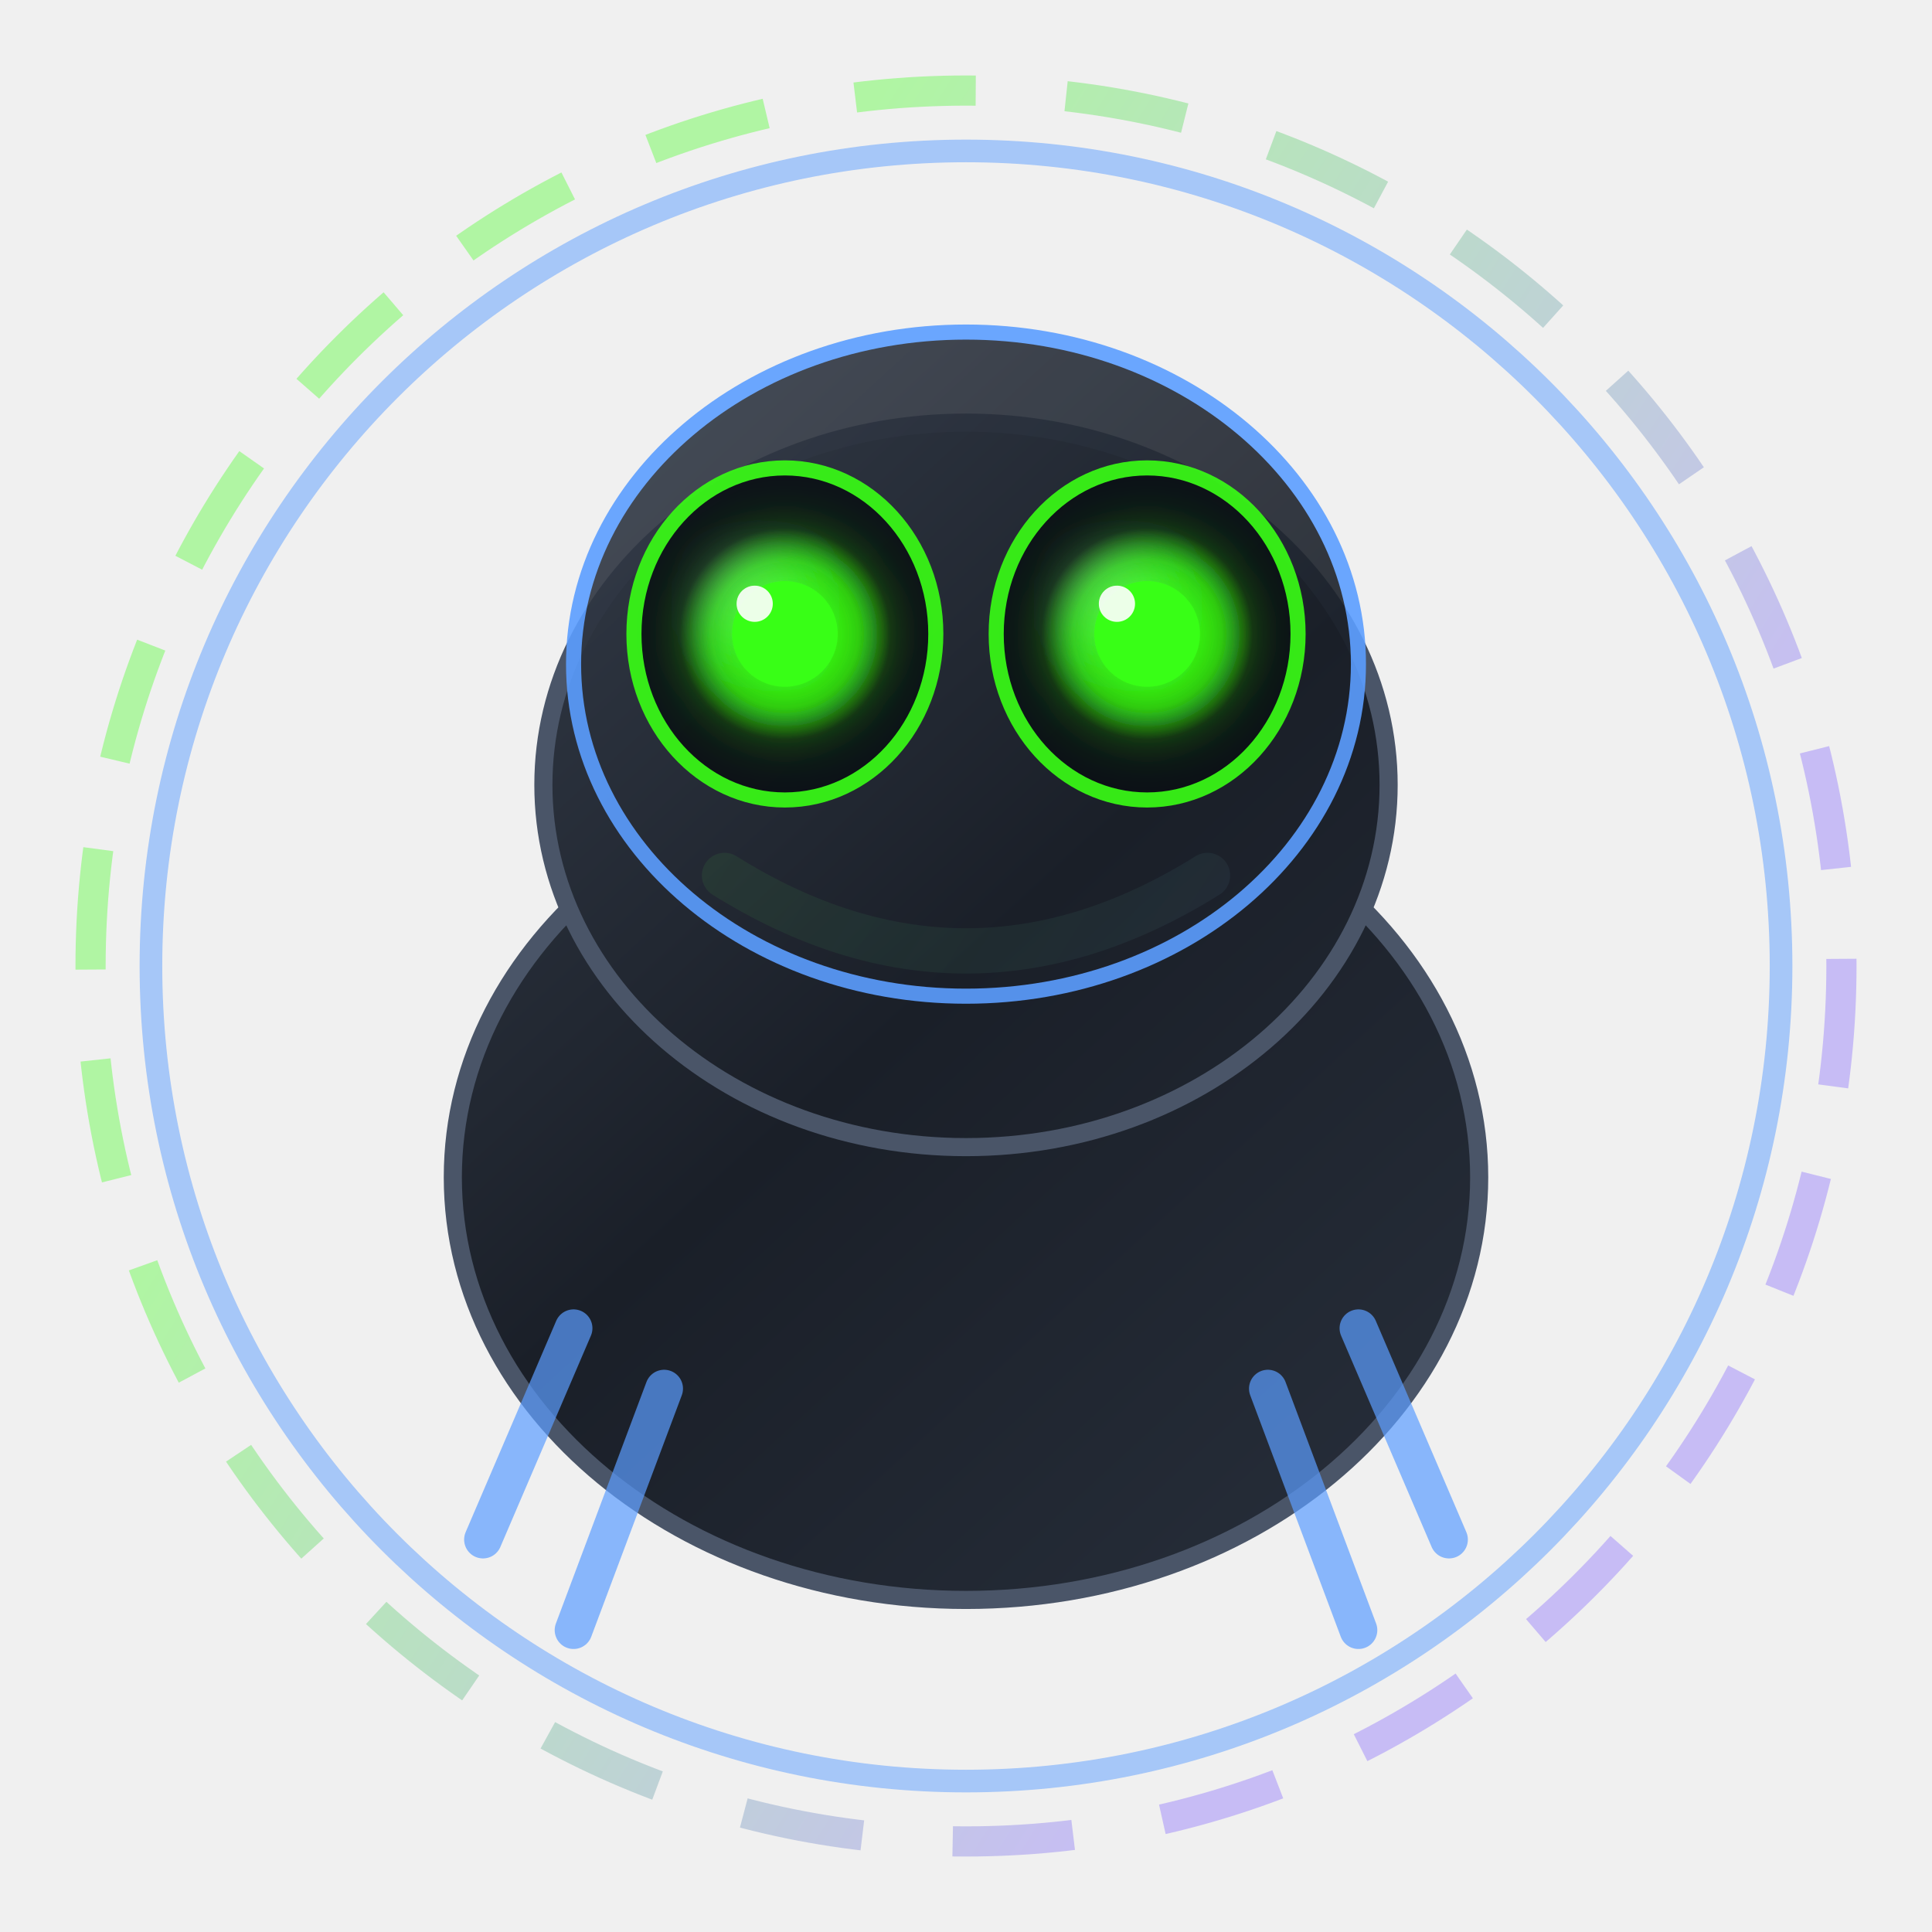
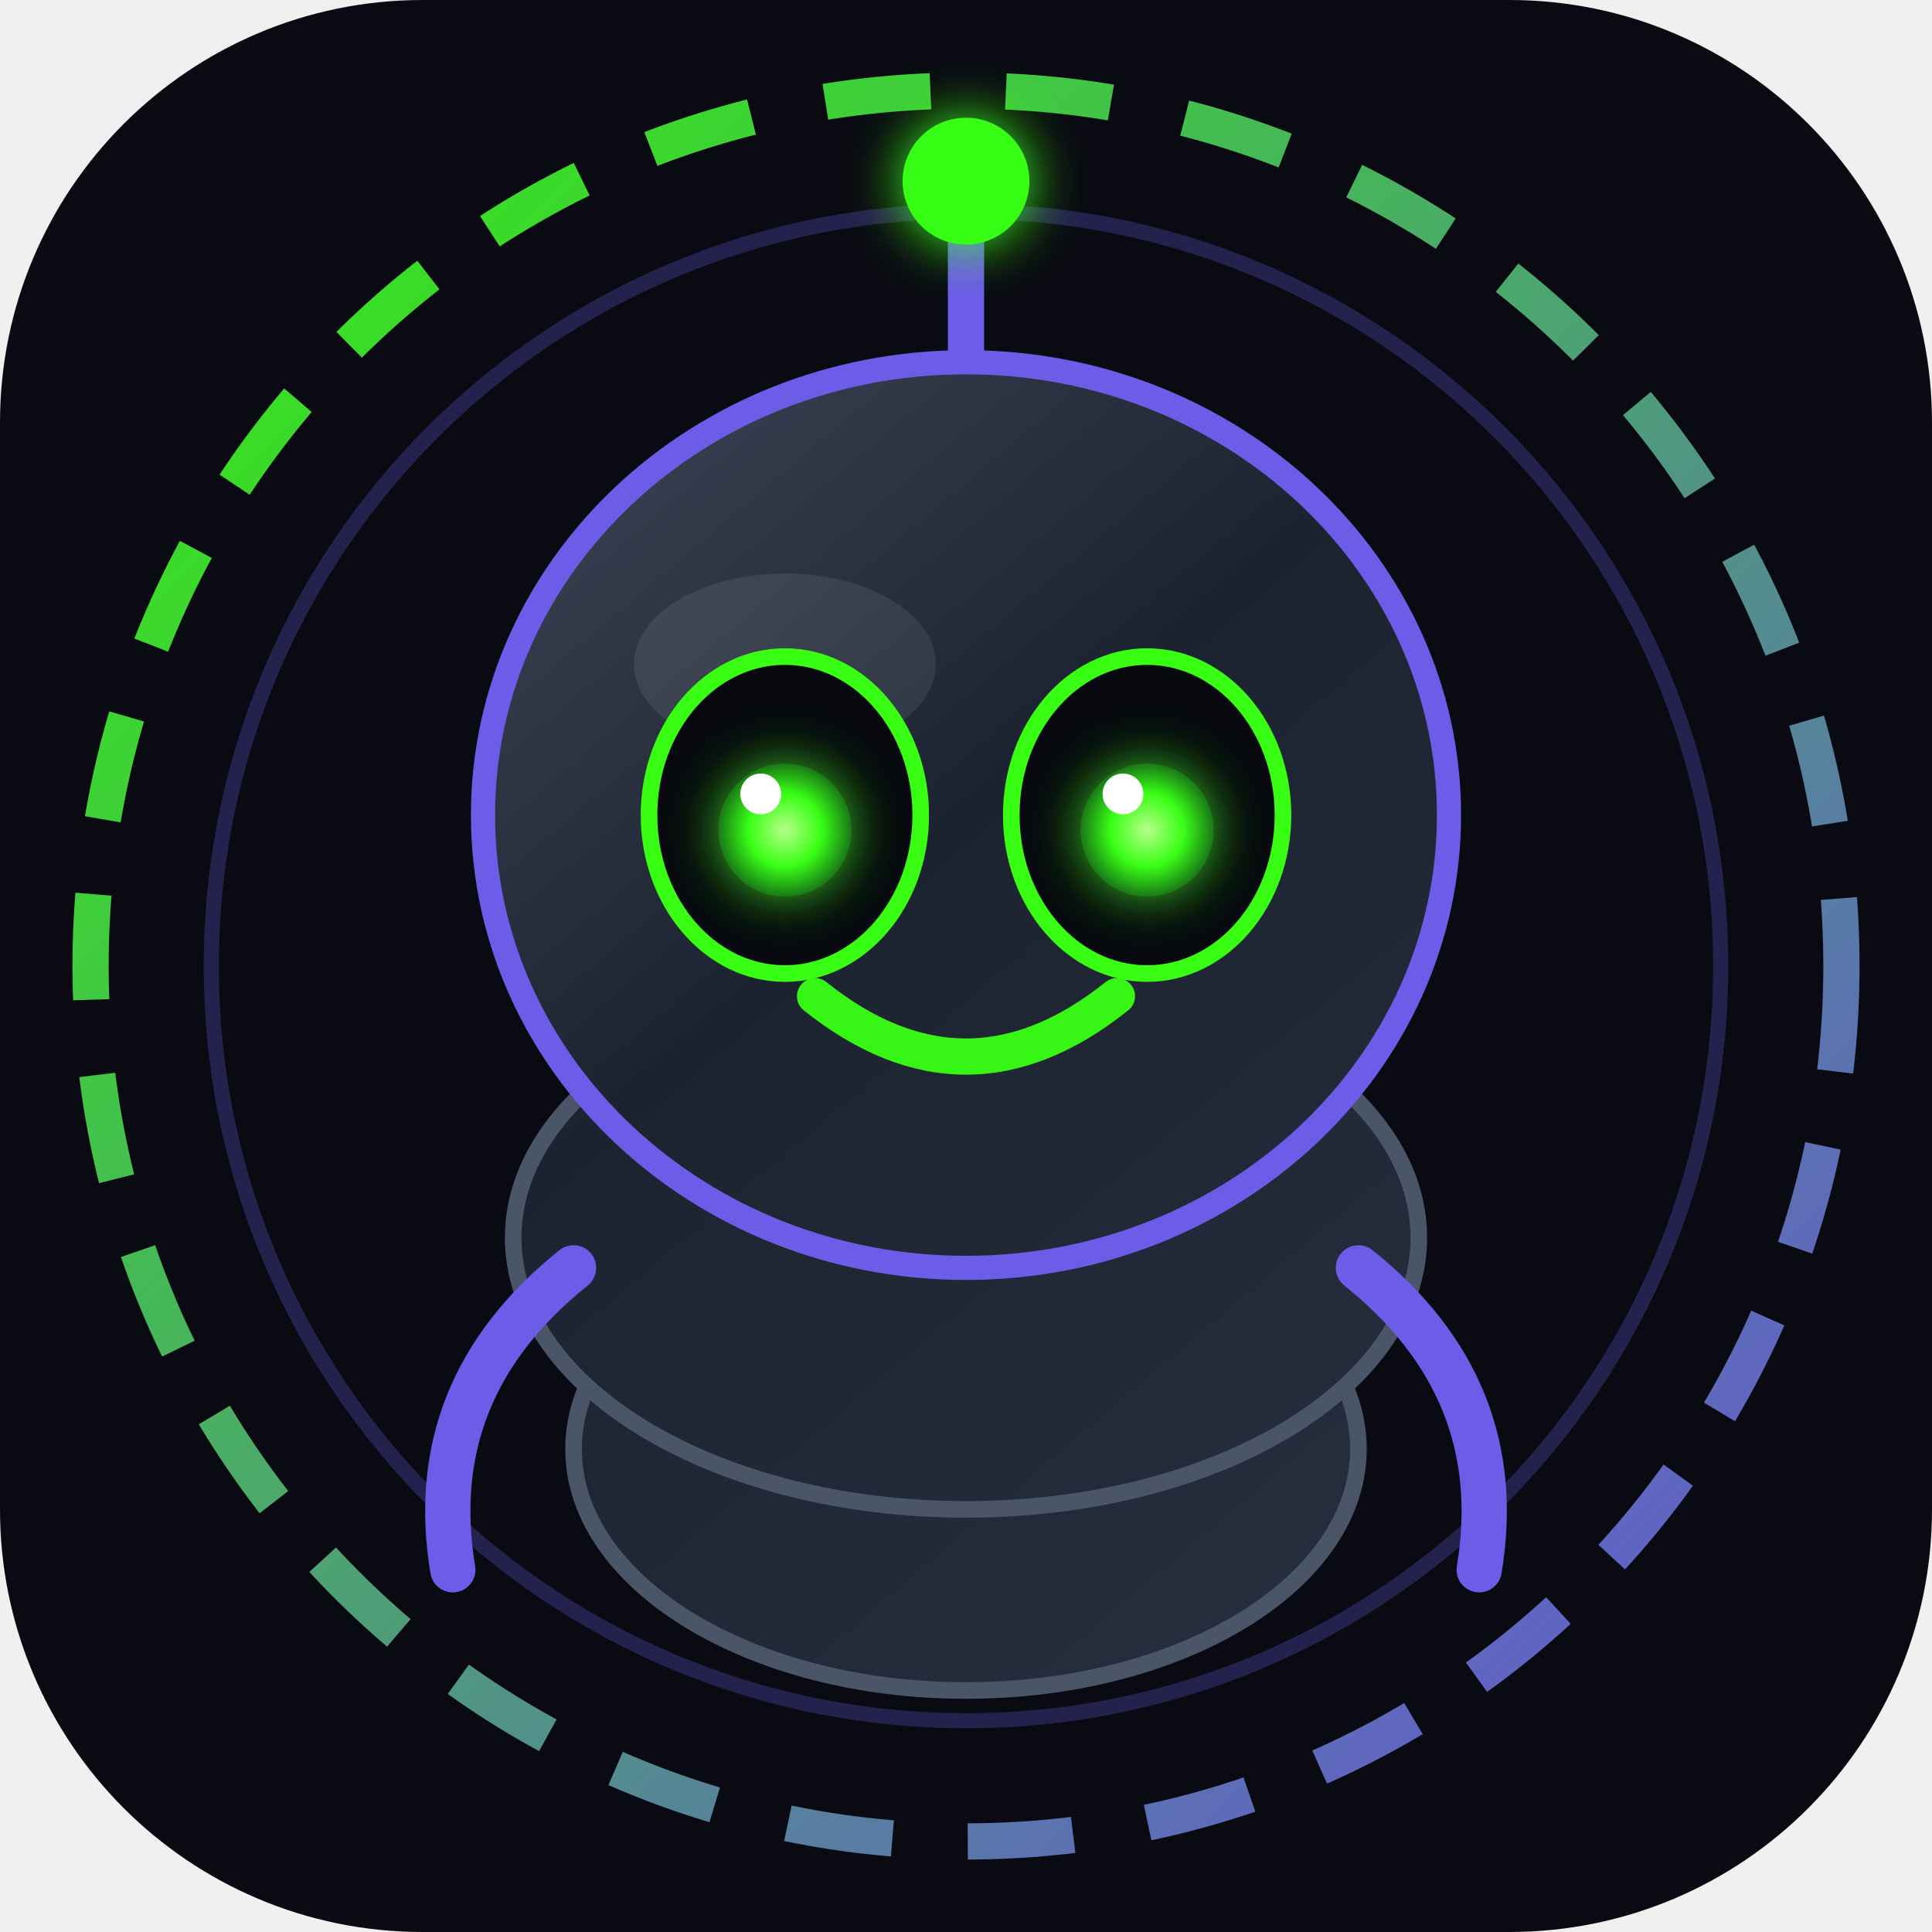
- <svg xmlns="http://www.w3.org/2000/svg" viewBox="0 0 128 128" fill="none" role="img" aria-label="Curse Monitor by Lorapok Labs — Larvae mascot">
+ <svg xmlns="http://www.w3.org/2000/svg" viewBox="0 0 128 128" fill="none" role="img" aria-label="Ward — Lorapok Labs mascot (static)">
  <defs>
-     <linearGradient id="armor" x1="20" y1="16" x2="108" y2="112" gradientUnits="userSpaceOnUse">
-       <stop offset="0%" stop-color="#3d4654" />
-       <stop offset="50%" stop-color="#1a1f28" />
-       <stop offset="100%" stop-color="#2b3340" />
+     <linearGradient id="ward-armor" x1="22" y1="14" x2="110" y2="118" gradientUnits="userSpaceOnUse">
+       <stop offset="0%" stop-color="#4b5568" />
+       <stop offset="42%" stop-color="#1c2330" />
+       <stop offset="100%" stop-color="#2a3344" />
    </linearGradient>
-     <linearGradient id="neonPanel" x1="32" y1="48" x2="96" y2="88" gradientUnits="userSpaceOnUse">
+     <linearGradient id="ward-ring" x1="12" y1="12" x2="116" y2="116" gradientUnits="userSpaceOnUse">
      <stop offset="0%" stop-color="#39ff14" />
-       <stop offset="100%" stop-color="#7c5cff" />
+       <stop offset="100%" stop-color="#6C5CE7" />
    </linearGradient>
-     <radialGradient id="eyeGlow" cx="50%" cy="50%" r="50%">
-       <stop offset="0%" stop-color="#39ff14" />
-       <stop offset="70%" stop-color="#39ff14" stop-opacity="0.6" />
-       <stop offset="100%" stop-color="#39ff14" stop-opacity="0" />
+     <radialGradient id="ward-eye" cx="50%" cy="50%" r="50%">
+       <stop offset="0%" stop-color="#b6ff8a" />
+       <stop offset="55%" stop-color="#39ff14" />
+       <stop offset="100%" stop-color="#1a7a12" />
    </radialGradient>
-     <filter id="glow" x="-50%" y="-50%" width="200%" height="200%">
-       <feGaussianBlur stdDeviation="2" result="b" />
+     <filter id="ward-glow" x="-40%" y="-40%" width="180%" height="180%">
+       <feGaussianBlur stdDeviation="1.8" result="b" />
      <feMerge>
        <feMergeNode in="b" />
        <feMergeNode in="SourceGraphic" />
      </feMerge>
    </filter>
  </defs>
-   <circle class="usage-ring" cx="64" cy="64" r="58" stroke="url(#neonPanel)" stroke-width="2" stroke-opacity="0.35" fill="none" stroke-dasharray="8 6" />
-   <circle class="usage-pulse" cx="64" cy="64" r="54" stroke="#5b9dff" stroke-width="1.5" fill="none" opacity="0.5" />
-   <ellipse cx="64" cy="78" rx="34" ry="28" fill="url(#armor)" stroke="#4a5568" stroke-width="1.2" />
-   <ellipse cx="64" cy="52" rx="28" ry="24" fill="url(#armor)" stroke="#4a5568" stroke-width="1.2" />
-   <path d="M48 58 Q64 68 80 58" stroke="url(#neonPanel)" stroke-width="3" stroke-linecap="round" opacity="0.85" />
-   <path d="M38 88 L32 102 M44 92 L38 108 M84 92 L90 108 M90 88 L96 102" stroke="#5b9dff" stroke-width="2.5" stroke-linecap="round" opacity="0.7" />
-   <ellipse cx="64" cy="44" rx="26" ry="22" fill="url(#armor)" stroke="#5b9dff" stroke-width="1" opacity="0.9" />
-   <ellipse cx="52" cy="42" rx="10" ry="11" fill="#0a0e14" stroke="#39ff14" stroke-width="1" opacity="0.9" />
-   <ellipse cx="76" cy="42" rx="10" ry="11" fill="#0a0e14" stroke="#39ff14" stroke-width="1" opacity="0.9" />
-   <g class="eyes" filter="url(#glow)">
-     <circle class="eye-glow eye-left" cx="52" cy="42" r="7" fill="url(#eyeGlow)" />
-     <circle class="eye-glow eye-right" cx="76" cy="42" r="7" fill="url(#eyeGlow)" />
-     <circle class="pupil pupil-left" cx="52" cy="42" r="3.5" fill="#39ff14" />
-     <circle class="pupil pupil-right" cx="76" cy="42" r="3.5" fill="#39ff14" />
-     <circle class="eye-shine" cx="50" cy="40" r="1.2" fill="white" opacity="0.9" />
-     <circle class="eye-shine" cx="74" cy="40" r="1.2" fill="white" opacity="0.9" />
+   <rect width="128" height="128" rx="28" fill="#0a0a12" />
+   <circle cx="64" cy="64" r="58" stroke="url(#ward-ring)" stroke-width="2.4" fill="none" stroke-dasharray="7 5" opacity="0.92">
+   </circle>
+   <circle cx="64" cy="64" r="50" stroke="#6C5CE7" stroke-width="1" fill="none" opacity="0.28">
+   </circle>
+   <path d="M64 28 V14" stroke="#6C5CE7" stroke-width="2.4" stroke-linecap="round" />
+   <circle cx="64" cy="12" r="4.2" fill="#39ff14" filter="url(#ward-glow)">
+   </circle>
+   <ellipse cx="64" cy="96" rx="26" ry="16" fill="url(#ward-armor)" stroke="#4a5568" stroke-width="1.1" />
+   <ellipse cx="64" cy="82" rx="30" ry="18" fill="url(#ward-armor)" stroke="#4a5568" stroke-width="1.1" />
+   <path d="M38 84 Q28 92 30 104" stroke="#6C5CE7" stroke-width="3" stroke-linecap="round" fill="none" />
+   <path d="M90 84 Q100 92 98 104" stroke="#6C5CE7" stroke-width="3" stroke-linecap="round" fill="none" />
+   <ellipse cx="64" cy="54" rx="32" ry="30" fill="url(#ward-armor)" stroke="#6C5CE7" stroke-width="1.6" />
+   <ellipse cx="52" cy="44" rx="10" ry="6" fill="#ffffff" opacity="0.08" />
+   <ellipse cx="52" cy="54" rx="9" ry="10.5" fill="#07090e" stroke="#39ff14" stroke-width="1.1" />
+   <ellipse cx="76" cy="54" rx="9" ry="10.5" fill="#07090e" stroke="#39ff14" stroke-width="1.1" />
+   <g filter="url(#ward-glow)">
+     <circle cx="52" cy="55" r="4.4" fill="url(#ward-eye)">
+     </circle>
+     <circle cx="76" cy="55" r="4.4" fill="url(#ward-eye)">
+     </circle>
  </g>
+   <circle cx="50.4" cy="52.6" r="1.35" fill="#fff" />
+   <circle cx="74.4" cy="52.6" r="1.35" fill="#fff" />
+   <path d="M54 66 Q64 74 74 66" stroke="#39ff14" stroke-width="2.4" stroke-linecap="round" fill="none" opacity="0.95" />
</svg>
